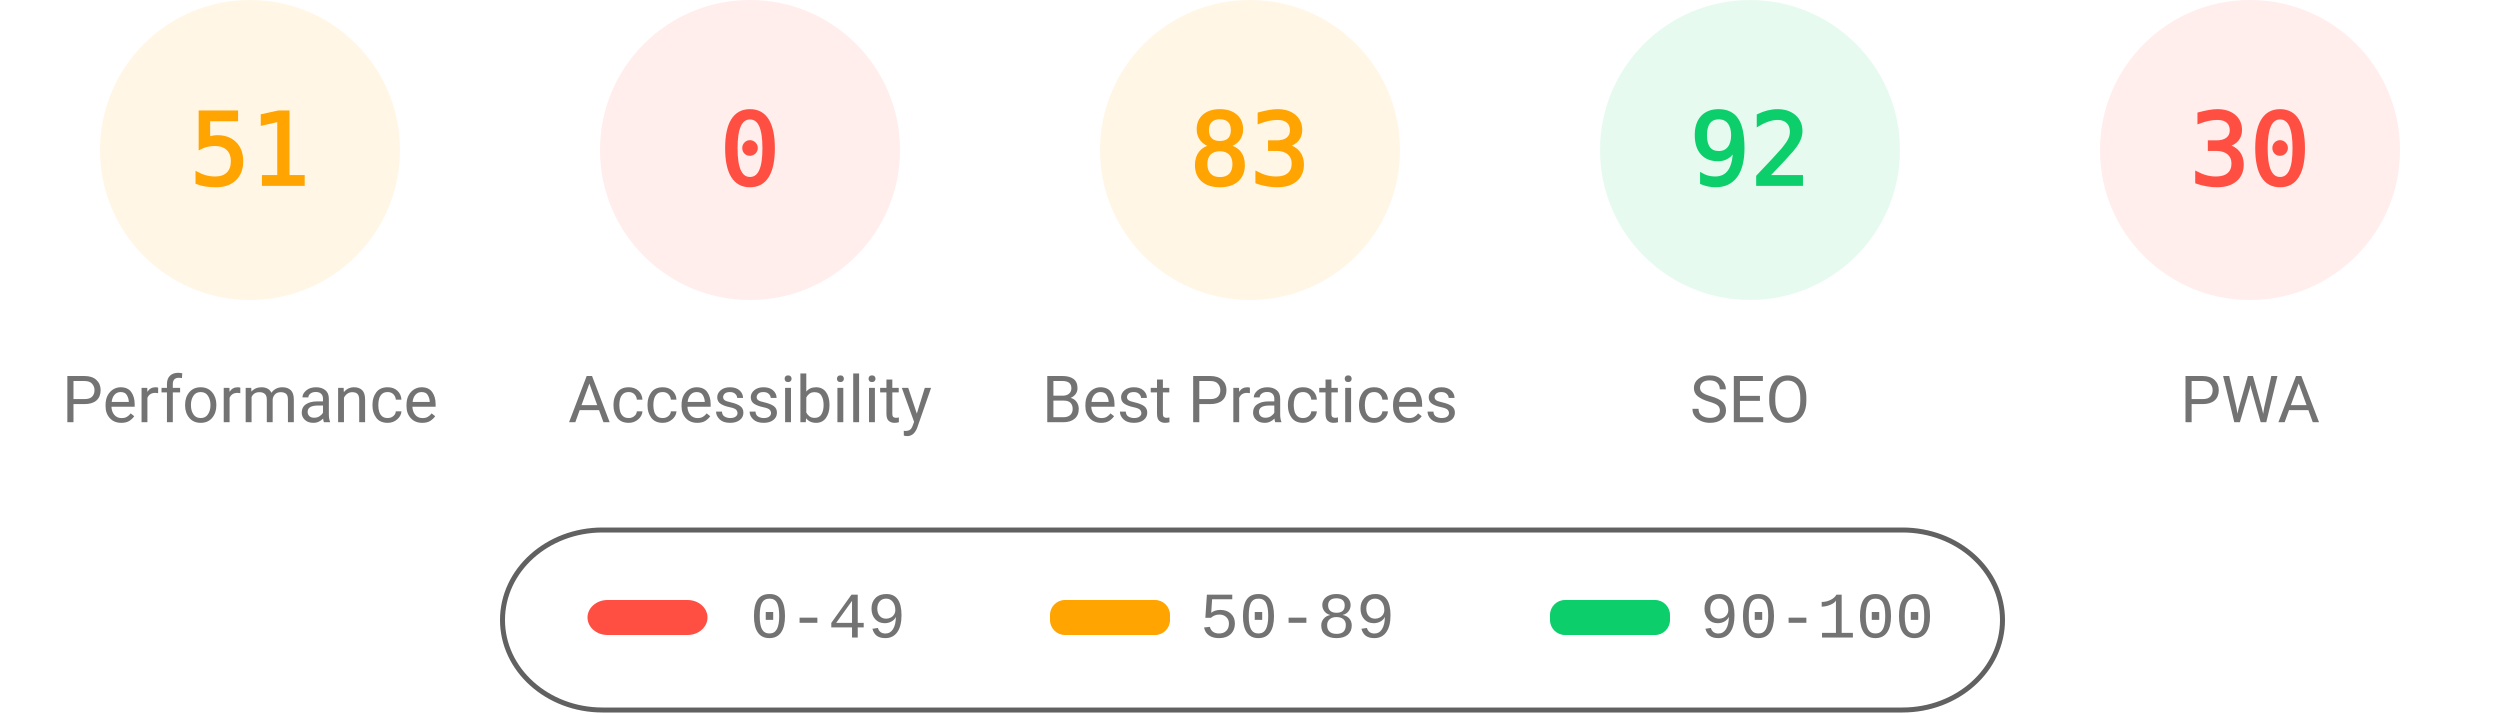
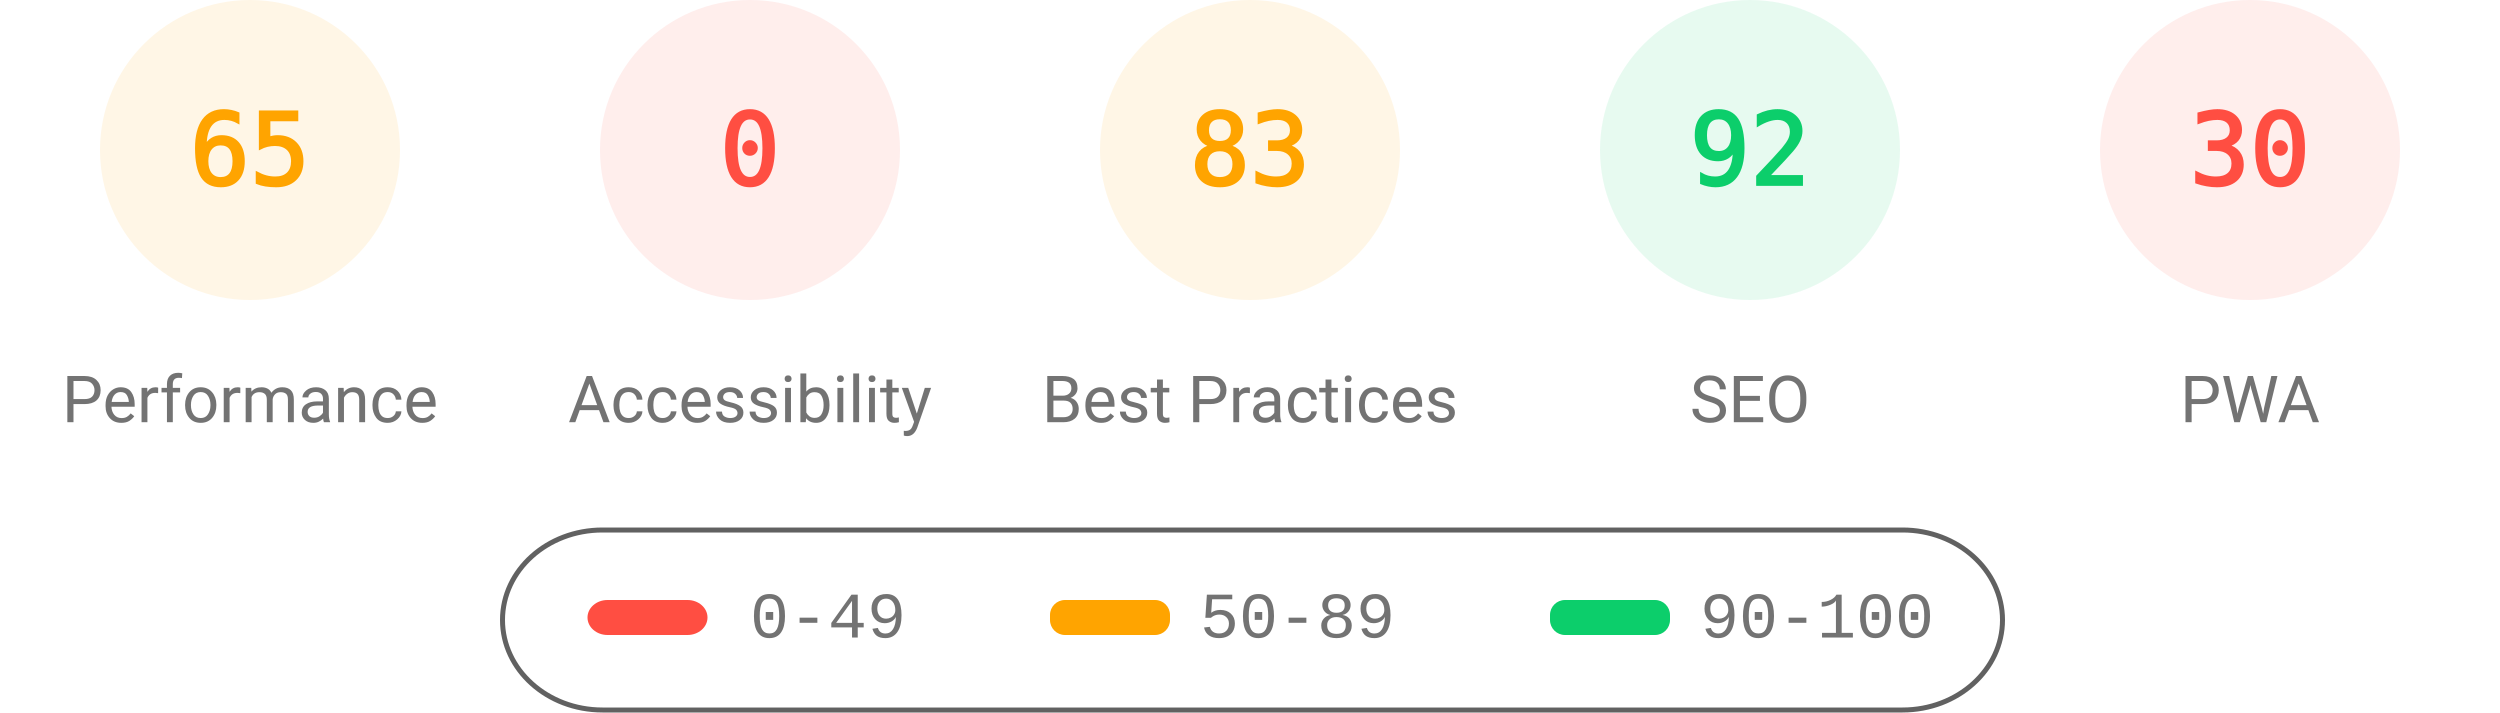
<svg xmlns="http://www.w3.org/2000/svg" fill="none" width="1000" height="285">
  <style>.gauge-base{opacity:.1}.gauge-arc{fill:none;animation-delay:250ms;stroke-linecap:round;transform:rotate(-90deg);transform-origin:100px 60px;animation:load-gauge 1s ease forwards}.guage-text{font-size:40px;font-family:monospace;text-align:center}.guage-red{color:#ff4e42;fill:#ff4e42;stroke:#ff4e42}.guage-orange{color:#ffa400;fill:#ffa400;stroke:#ffa400}.guage-green{color:#0cce6b;fill:#0cce6b;stroke:#0cce6b}.guage-undefined{color:#5c5c5c;fill:#5c5c5c;stroke:#5c5c5c}.guage-title{color:#737373;fill:#737373;stroke:none;font-size:26px;line-height:26px;font-family:Roboto,Halvetica,Arial,sans-serif}@keyframes load-gauge{from{stroke-dasharray:0 352.858}}</style>
  <svg class="guage-div guage-perf guage-orange" viewBox="0 0 200 200" width="200" height="200">
    <circle class="gauge-base" r="56" cx="100" cy="60" stroke-width="8" />
-     <circle class="gauge-arc guage-arc-1" r="56" cx="100" cy="60" stroke-width="8" style="stroke-dasharray:179.448,351.858" />
-     <text class="guage-text" x="100" y="60" alignment-baseline="central" dominant-baseline="central" text-anchor="middle">51</text>
+     <circle class="gauge-arc guage-arc-1" r="56" cx="100" cy="60" stroke-width="8" style="stroke-dasharray:228.708,351.858" />
+     <text class="guage-text" x="100" y="60" alignment-baseline="central" dominant-baseline="central" text-anchor="middle">65</text>
    <text class="guage-title" x="100" y="160" alignment-baseline="central" dominant-baseline="central" text-anchor="middle">Performance</text>
  </svg>
  <svg class="guage-div guage-acc guage-red" viewBox="0 0 200 200" width="200" height="200" x="200">
    <circle class="gauge-base" r="56" cx="100" cy="60" stroke-width="8" />
    <circle class="gauge-arc guage-arc-2" r="56" cx="100" cy="60" stroke-width="8" style="stroke-dasharray:0,351.858" />
    <text class="guage-text" x="100" y="60" alignment-baseline="central" dominant-baseline="central" text-anchor="middle">0</text>
    <text class="guage-title" x="100" y="160" alignment-baseline="central" dominant-baseline="central" text-anchor="middle">Accessibility</text>
  </svg>
  <svg class="guage-div guage-best guage-orange" viewBox="0 0 200 200" width="200" height="200" x="400">
    <circle class="gauge-base" r="56" cx="100" cy="60" stroke-width="8" />
    <circle class="gauge-arc guage-arc-3" r="56" cx="100" cy="60" stroke-width="8" style="stroke-dasharray:292.042,351.858" />
    <text class="guage-text" x="100" y="60" alignment-baseline="central" dominant-baseline="central" text-anchor="middle">83</text>
    <text class="guage-title" x="100" y="160" alignment-baseline="central" dominant-baseline="central" text-anchor="middle">Best Practices</text>
  </svg>
  <svg class="guage-div guage-seo guage-green" viewBox="0 0 200 200" width="200" height="200" x="600">
    <circle class="gauge-base" r="56" cx="100" cy="60" stroke-width="8" />
    <circle class="gauge-arc guage-arc-4" r="56" cx="100" cy="60" stroke-width="8" style="stroke-dasharray:323.709,351.858" />
    <text class="guage-text" x="100" y="60" alignment-baseline="central" dominant-baseline="central" text-anchor="middle">92</text>
    <text class="guage-title" x="100" y="160" alignment-baseline="central" dominant-baseline="central" text-anchor="middle">SEO</text>
  </svg>
  <svg class="guage-div guage-pwa guage-red" viewBox="0 0 200 200" width="200" height="200" x="800">
    <circle class="gauge-base" r="56" cx="100" cy="60" stroke-width="8" />
    <circle class="gauge-arc guage-arc-4" r="56" cx="100" cy="60" stroke-width="8" style="stroke-dasharray:105.557,351.858" />
    <text class="guage-text" x="100" y="60" alignment-baseline="central" dominant-baseline="central" text-anchor="middle">30</text>
    <text class="guage-title" x="100" y="160" alignment-baseline="central" dominant-baseline="central" text-anchor="middle">PWA</text>
  </svg>
  <svg width="604" height="76" x="200" y="210">
    <path fill="none" id="canvas_background" d="M-1-1h604v80H-1z" />
    <rect fill-opacity="0" stroke="#616161" stroke-width="2" rx="40" id="svg_2" height="72" width="600" y="2" x="1" fill="#000" />
    <rect stroke="#000" rx="8" id="svg_3" height="14" width="48" y="30" x="35" stroke-opacity="null" stroke-width="0" fill="#ff4e42" />
    <rect stroke="#000" rx="6" id="svg_4" height="14" width="48" y="30" x="220" stroke-opacity="null" stroke-width="0" fill="#ffa400" />
    <rect stroke="#000" rx="6" id="svg_5" height="14" width="48" y="30" x="420" stroke-opacity="null" stroke-width="0" fill="#0cce6b" />
    <text xml:space="preserve" text-anchor="start" font-family="'Courier New', Courier, monospace" font-size="26" id="svg_6" y="45" x="100" stroke-opacity="null" stroke-width="0" stroke="#000" fill="#737373">0-49</text>
    <text xml:space="preserve" text-anchor="start" font-family="'Courier New', Courier, monospace" font-size="26" id="svg_7" y="45" x="280" stroke-opacity="null" stroke-width="0" stroke="#000" fill="#737373">50-89</text>
    <text xml:space="preserve" text-anchor="start" font-family="'Courier New', Courier, monospace" font-size="26" id="svg_8" y="45" x="480" stroke-opacity="null" stroke-width="0" stroke="#000" fill="#737373">90-100</text>
  </svg>
</svg>
